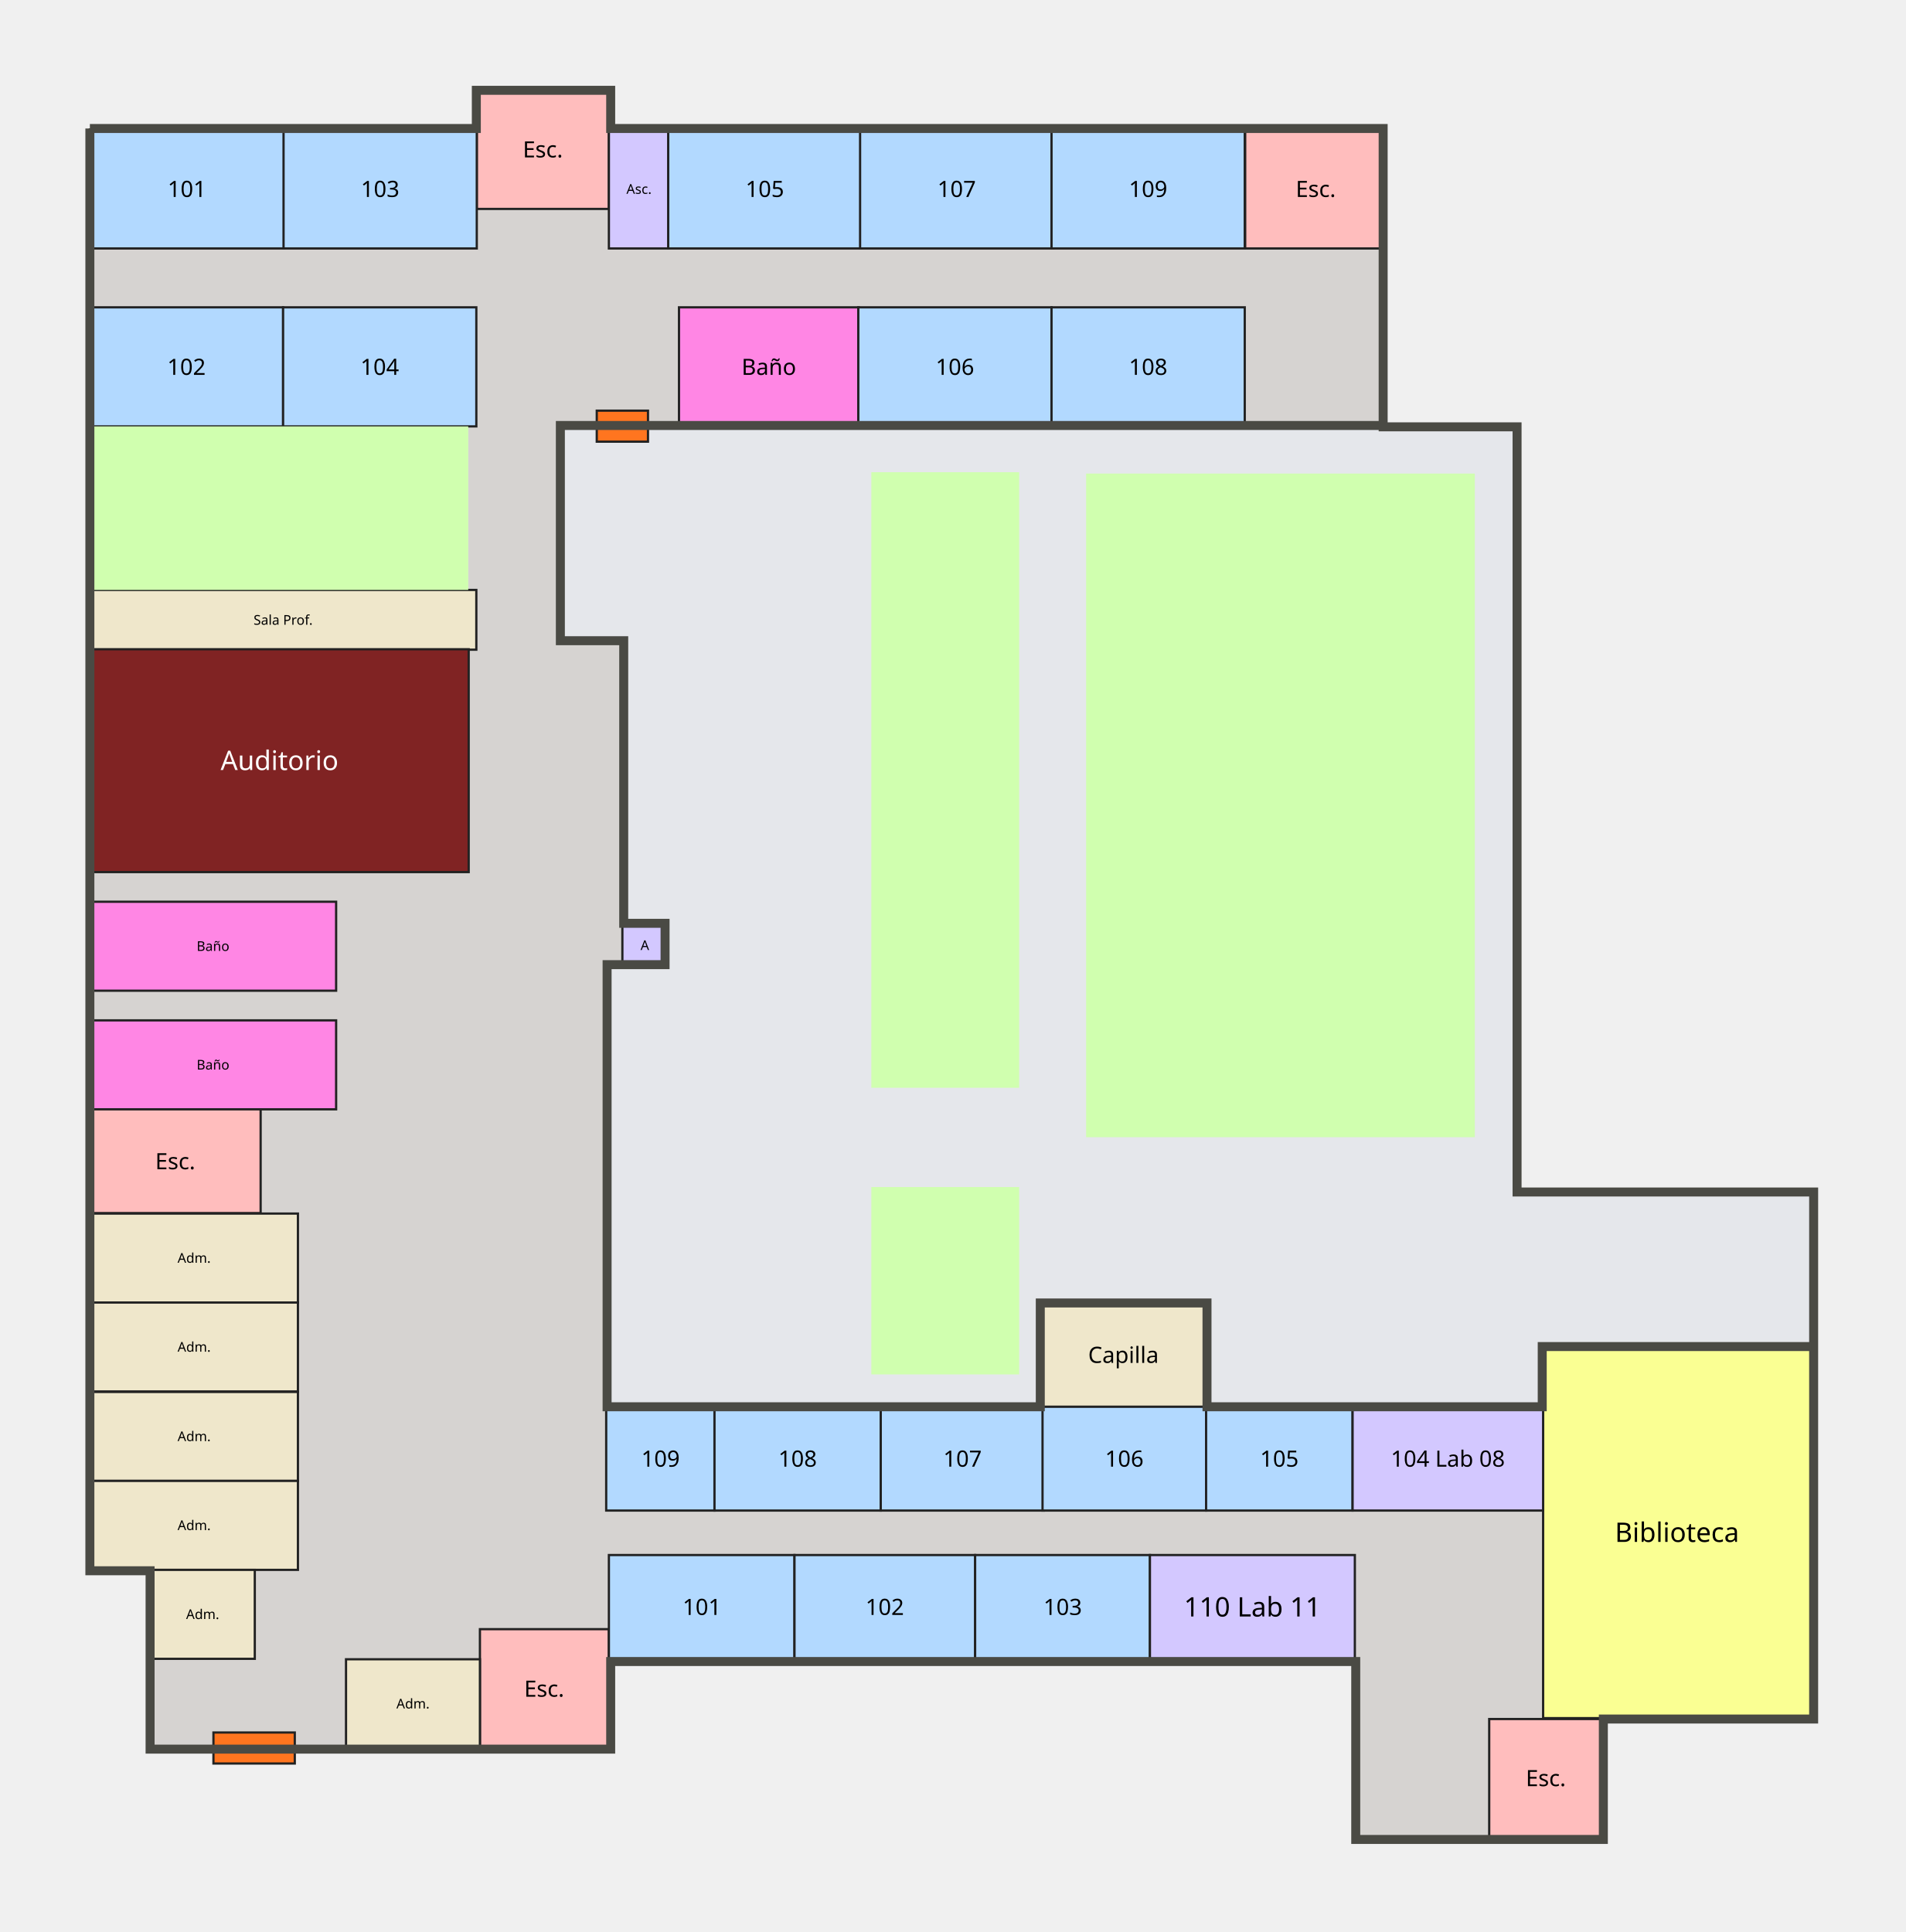
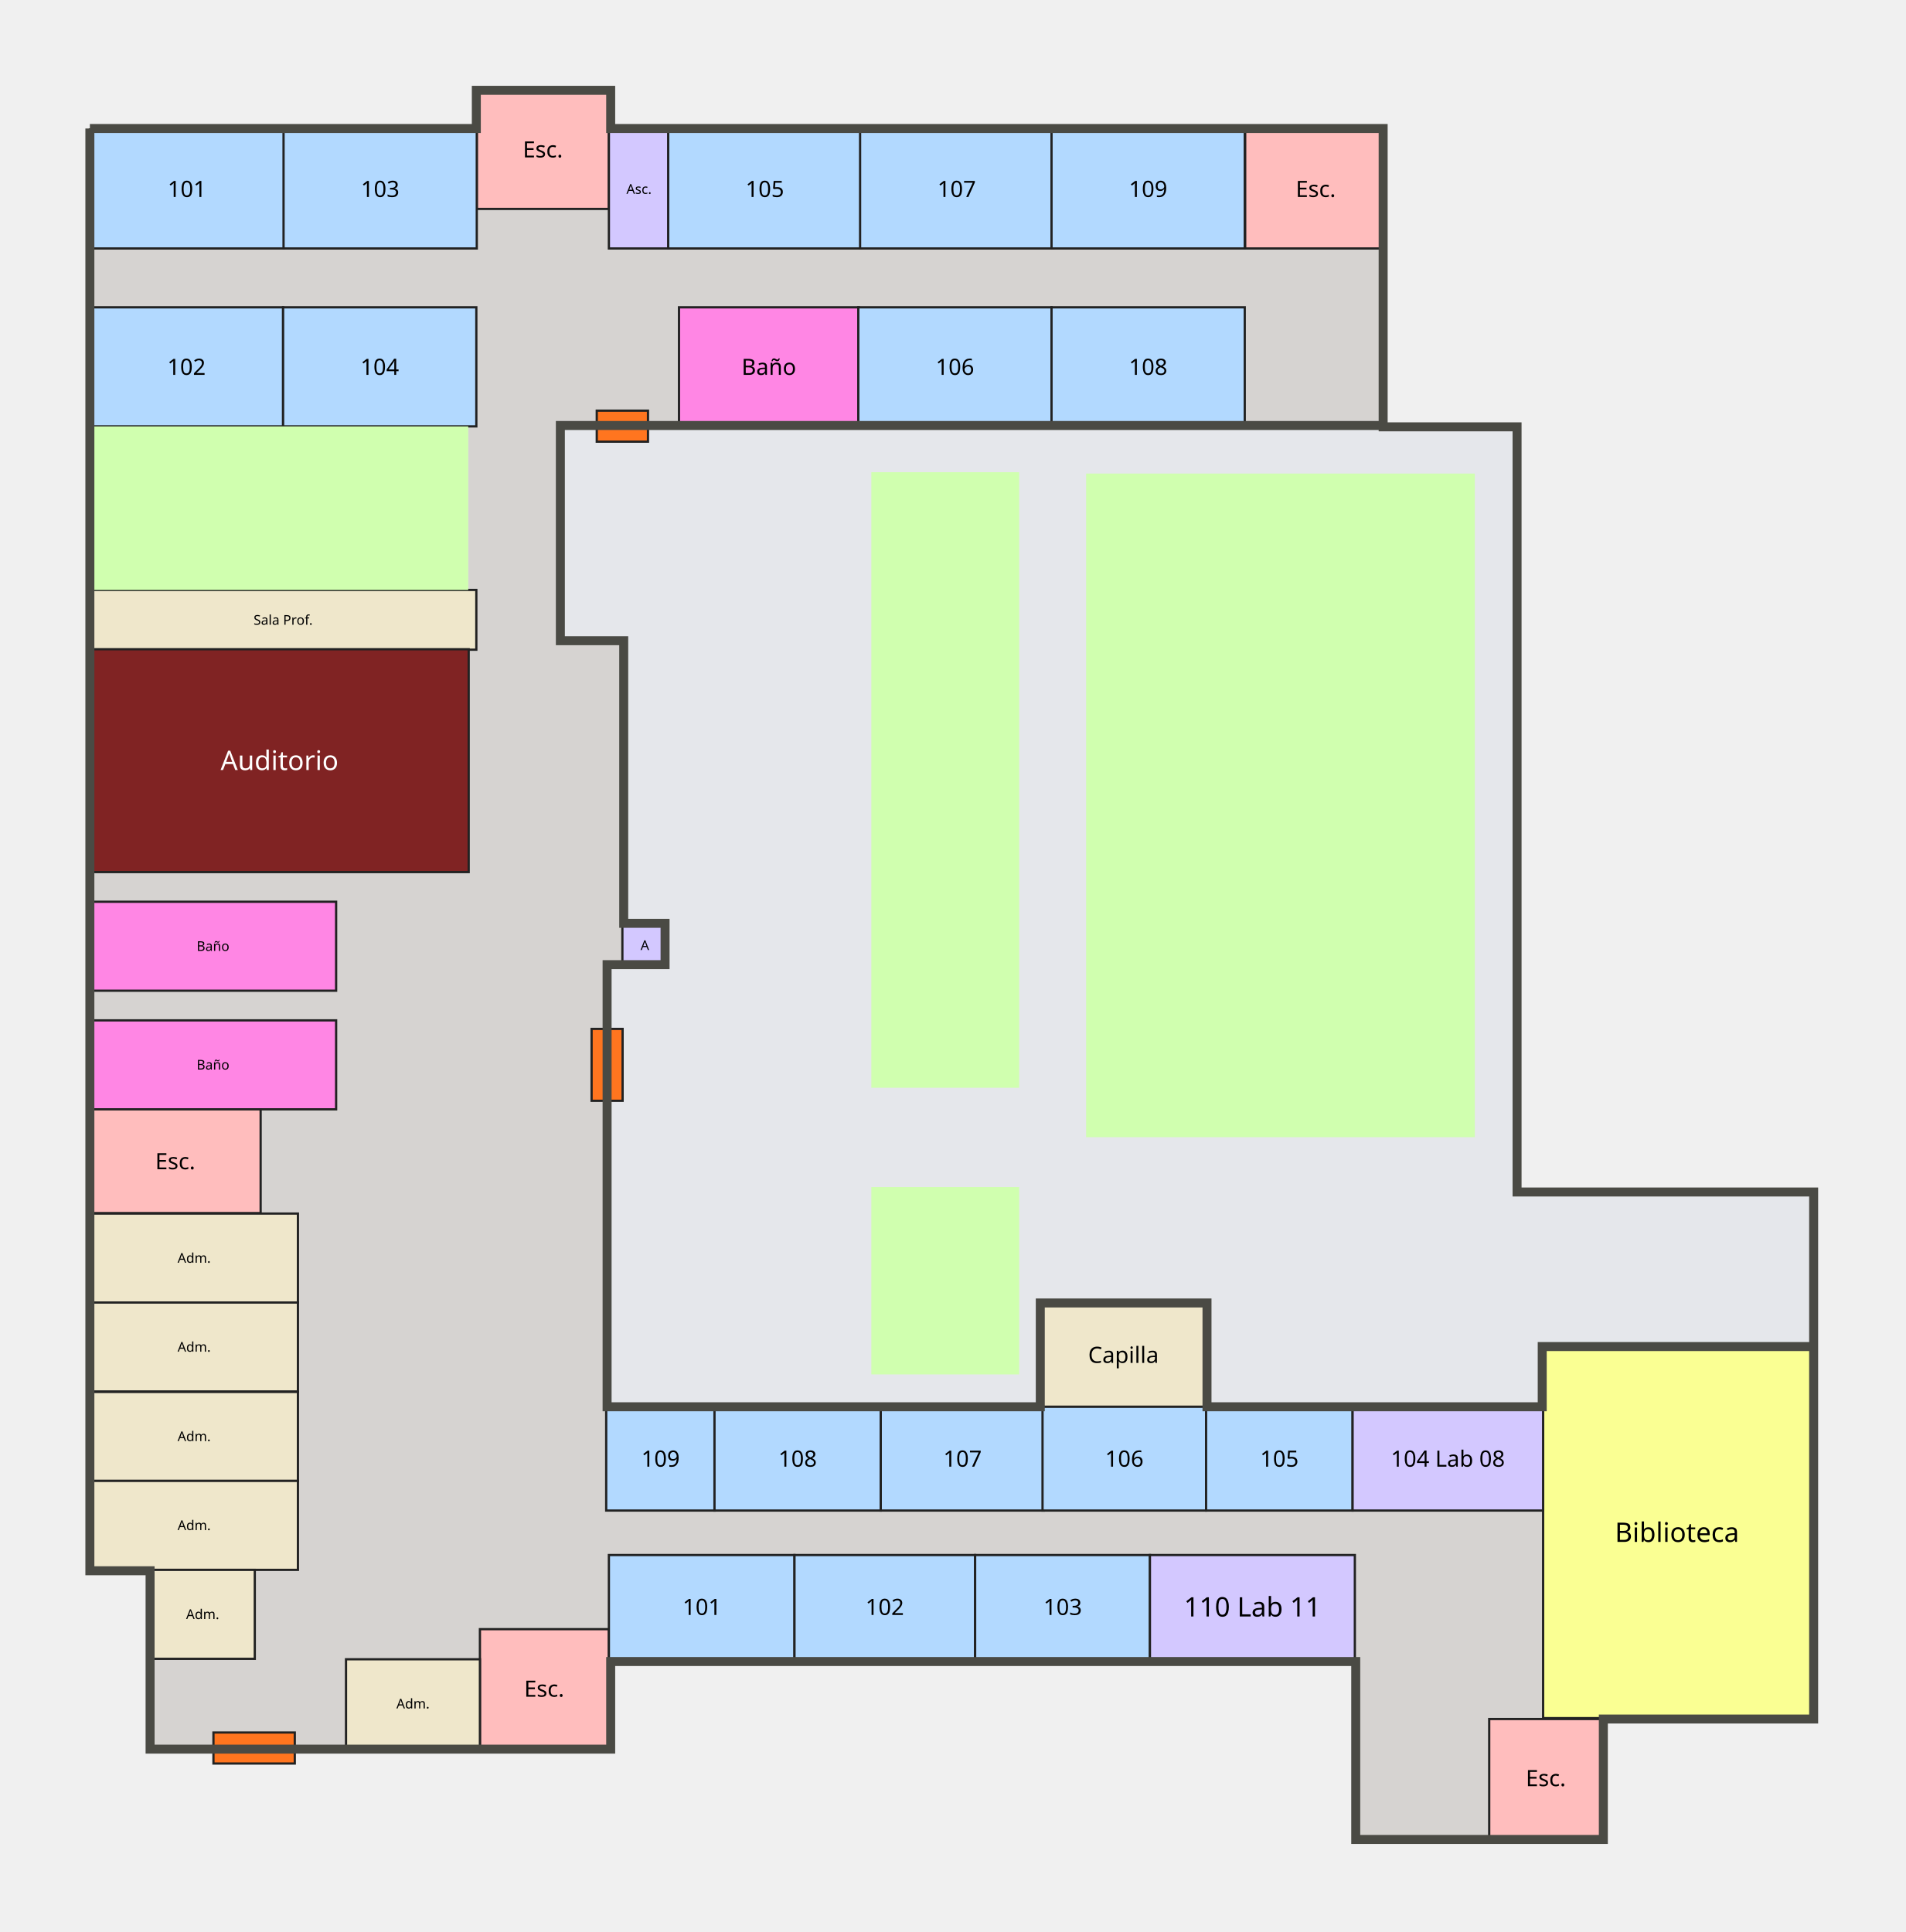
<svg xmlns="http://www.w3.org/2000/svg" viewBox="-20 -20 424 430" width="1272" height="1290">
  <g id="figuras">
    <path fill="#e5e7eb" fill-rule="evenodd" data-codigo="losa-1" d="M 0 8.6 L 86 8.6 L 86 0.1 L 115.9 0.1 L 115.9 8.6 L 287.8 8.6 L 287.8 75 L 317.6 75 L 317.6 245.3 L 383.6 245.3 L 383.6 362.6 L 336.8 362.6 L 336.8 389.4 L 281.7 389.4 L 281.7 349.8 L 115.9 349.8 L 115.9 369.3 L 13.4 369.3 L 13.4 329.6 L 0 329.6 Z" />
    <path fill="#d6d3d1" fill-rule="evenodd" data-codigo="techo-1" d="M 0 8.6 L 86 8.6 L 86 0.1 L 115.9 0.1 L 115.9 8.6 L 287.8 8.6 L 287.8 74.7 L 104.7 74.7 L 104.7 122.6 L 118.8 122.6 L 118.8 185.5 L 128 185.5 L 128 194.7 L 115.1 194.7 L 115.1 293.1 L 211.5 293.1 L 211.5 270 L 248.6 270 L 248.6 293.1 L 323.2 293.1 L 323.2 279.7 L 383.6 279.7 L 383.6 362.6 L 336.8 362.6 L 336.8 389.4 L 281.7 389.4 L 281.7 349.8 L 115.9 349.8 L 115.9 369.3 L 13.4 369.3 L 13.4 329.6 L 0 329.6 L 0 111.3 L 84.2 111.3 L 84.2 74.9 L 0 74.9 Z" />
    <rect x="86.1" y="0" width="29.4" height="26.5" fill="#ffbdbd" stroke="#222" stroke-width="0.5" data-codigo="NUE-escalera-1" data-nombre="Escalera" />
    <rect x="115.5" y="8.8" width="13.3" height="26.5" fill="#d3c8ff" stroke="#222" stroke-width="0.5" data-codigo="NUE-ascensor-1" data-nombre="Ascensor" />
    <rect x="257.1" y="8.8" width="31.3" height="26.5" fill="#ffbdbd" stroke="#222" stroke-width="0.5" data-codigo="NUE-escalera-2" data-nombre="Escalera" />
    <rect x="131.1" y="48.4" width="40" height="26.5" fill="#ff86e4" stroke="#222" stroke-width="0.5" data-codigo="NUE-bano-1" data-nombre="Baño" />
    <rect x="0" y="111.3" width="86" height="13.3" fill="#efe7cb" stroke="#222" stroke-width="0.5" data-codigo="NUE-sala-profesores" data-nombre="Sala de profesores" />
    <rect x="0" y="180.7" width="54.8" height="19.8" fill="#ff86e4" stroke="#222" stroke-width="0.5" data-codigo="ANT-bano-1" data-nombre="Baño" />
    <rect x="0" y="207.1" width="54.8" height="19.8" fill="#ff86e4" stroke="#222" stroke-width="0.5" data-codigo="ANT-bano-2" data-nombre="Baño" />
    <rect x="0" y="226.9" width="38" height="23.1" fill="#ffbdbd" stroke="#222" stroke-width="0.5" data-codigo="ANT-escalera-1" data-nombre="Escalera" />
    <rect x="118.5" y="185.6" width="9.9" height="9.5" fill="#d3c8ff" stroke="#222" stroke-width="0.5" data-codigo="ANT-ascensor-1" data-nombre="Ascensor" />
    <rect x="0" y="250.1" width="46.3" height="19.8" fill="#efe7cb" stroke="#222" stroke-width="0.5" data-codigo="ANT-administrativo-1" data-nombre="Administrativo" />
    <rect x="0" y="269.9" width="46.3" height="19.8" fill="#efe7cb" stroke="#222" stroke-width="0.5" data-codigo="ANT-administrativo-2" data-nombre="Administrativo" />
    <rect x="0" y="289.8" width="46.3" height="19.8" fill="#efe7cb" stroke="#222" stroke-width="0.5" data-codigo="ANT-administrativo-3" data-nombre="Administrativo" />
    <rect x="0" y="309.6" width="46.3" height="19.8" fill="#efe7cb" stroke="#222" stroke-width="0.5" data-codigo="ANT-administrativo-4" data-nombre="Administrativo" />
    <rect x="86.8" y="342.6" width="28.7" height="26.5" fill="#ffbdbd" stroke="#222" stroke-width="0.5" data-codigo="ANT-escalera-2" data-nombre="Escalera" />
    <rect x="311.4" y="362.6" width="25.3" height="26.4" fill="#ffbdbd" stroke="#222" stroke-width="0.5" data-codigo="ANT-escalera-3" data-nombre="Escalera" />
    <rect x="0" y="8.8" width="43.2" height="26.5" fill="#b2d9ff" stroke="#222" stroke-width="0.5" data-codigo="NUE-101" data-nombre="Aula 101" />
    <rect x="43.1" y="8.8" width="43" height="26.5" fill="#b2d9ff" stroke="#222" stroke-width="0.5" data-codigo="NUE-103" data-nombre="Aula 103" />
    <rect x="128.7" y="8.8" width="43" height="26.5" fill="#b2d9ff" stroke="#222" stroke-width="0.5" data-codigo="NUE-105" data-nombre="Aula 105" />
    <rect x="171.4" y="8.8" width="43" height="26.5" fill="#b2d9ff" stroke="#222" stroke-width="0.5" data-codigo="NUE-107" data-nombre="Aula 107" />
    <rect x="214" y="8.8" width="43" height="26.5" fill="#b2d9ff" stroke="#222" stroke-width="0.5" data-codigo="NUE-109" data-nombre="Aula 109" />
    <rect x="0" y="48.4" width="43" height="26.5" fill="#b2d9ff" stroke="#222" stroke-width="0.5" data-codigo="NUE-102" data-nombre="Aula 102" />
    <rect x="43" y="48.4" width="43" height="26.5" fill="#b2d9ff" stroke="#222" stroke-width="0.5" data-codigo="NUE-104" data-nombre="Aula 104" />
    <rect x="171" y="48.4" width="43" height="26.5" fill="#b2d9ff" stroke="#222" stroke-width="0.5" data-codigo="NUE-106" data-nombre="Aula 106" />
    <rect x="214" y="48.4" width="43" height="26.5" fill="#b2d9ff" stroke="#222" stroke-width="0.5" data-codigo="NUE-108" data-nombre="Aula 108" />
    <rect x="0" y="74.9" width="84.2" height="36.4" fill="#d0ffaf" stroke="none" stroke-width="0.5" data-codigo="patio-1" data-nombre="Jardín" />
    <rect x="173.9" y="85.1" width="32.9" height="137" fill="#d0ffaf" stroke="none" stroke-width="0.5" data-codigo="patio-2" data-nombre="Patio" />
    <rect x="221.7" y="85.4" width="86.5" height="147.7" fill="#d0ffaf" stroke="none" stroke-width="0.5" data-codigo="patio-3" data-nombre="Patio" />
    <rect x="173.9" y="244.2" width="32.9" height="41.7" fill="#d0ffaf" stroke="none" stroke-width="0.5" data-codigo="patio-4" data-nombre="Patio" />
    <rect x="0" y="124.5" width="84.3" height="49.6" fill="#802323" stroke="#222" stroke-width="0.5" data-codigo="ANT-auditorio" data-nombre="Auditorio" />
    <rect x="13.5" y="329.4" width="23.2" height="19.8" fill="#efe7cb" stroke="#222" stroke-width="0.5" data-codigo="ANT-administrativo-5" data-nombre="Administrativo" />
    <rect x="57" y="349.3" width="29.8" height="19.8" fill="#efe7cb" stroke="#222" stroke-width="0.5" data-codigo="ANT-administrativo-6" data-nombre="Administrativo" />
    <rect x="211.5" y="270" width="36.9" height="23.1" fill="#efe7cb" stroke="#222" stroke-width="0.5" data-codigo="ANT-capilla" data-nombre="Capilla" />
    <rect x="323.4" y="279.7" width="59.5" height="82.7" fill="#faff93" stroke="#222" stroke-width="0.5" data-codigo="ANT-biblioteca" data-nombre="Biblioteca" />
    <rect x="27.5" y="365.6" width="18.1" height="6.9" fill="#ff751f" stroke="#222" stroke-width="0.5" data-codigo="entrada-1" data-nombre="Puerta" />
    <rect x="112.8" y="71.4" width="11.4" height="6.9" fill="#ff751f" stroke="#222" stroke-width="0.5" data-codigo="entrada-2" data-nombre="Puerta" />
+     <rect x="111.65" y="209" width="6.9" height="16" fill="#ff751f" stroke="#222" stroke-width="0.5" data-codigo="entrada-3" data-nombre="Puerta" />
    <rect x="114.9" y="293.1" width="24.1" height="23.1" fill="#b2d9ff" stroke="#222" stroke-width="0.5" data-codigo="ANT-109" data-nombre="Aula 109" />
    <rect x="139" y="293.1" width="37" height="23.1" fill="#b2d9ff" stroke="#222" stroke-width="0.5" data-codigo="ANT-108" data-nombre="Aula 108" />
    <rect x="176" y="293.1" width="36.3" height="23.1" fill="#b2d9ff" stroke="#222" stroke-width="0.5" data-codigo="ANT-107" data-nombre="Aula 107" />
    <rect x="212" y="293.1" width="36.4" height="23.1" fill="#b2d9ff" stroke="#222" stroke-width="0.5" data-codigo="ANT-106" data-nombre="Aula 106" />
    <rect x="248.4" y="293.1" width="32.6" height="23.1" fill="#b2d9ff" stroke="#222" stroke-width="0.5" data-codigo="ANT-105" data-nombre="Aula 105" />
    <rect x="281" y="293.1" width="42.4" height="23.1" fill="#d3c8ff" stroke="#222" stroke-width="0.5" data-codigo="ANT-104" data-nombre="Aula 104 - Laboratorio 08" />
    <rect x="115.5" y="326.1" width="41.3" height="23.1" fill="#b2d9ff" stroke="#222" stroke-width="0.5" data-codigo="ANT-101" data-nombre="Aula 101" />
    <rect x="156.8" y="326.1" width="40.2" height="23.1" fill="#b2d9ff" stroke="#222" stroke-width="0.5" data-codigo="ANT-102" data-nombre="Aula 102" />
    <rect x="197" y="326.1" width="38.9" height="23.1" fill="#b2d9ff" stroke="#222" stroke-width="0.5" data-codigo="ANT-103" data-nombre="Aula 103" />
    <rect x="235.9" y="326.1" width="45.6" height="23.1" fill="#d3c8ff" stroke="#222" stroke-width="0.5" data-codigo="ANT-110" data-nombre="Aula 110 - Laboratorio 11" />
  </g>
  <g id="muros">
    <path fill="none" stroke="#4a4a44" stroke-width="2" d="M 0 8.6 L 86 8.6 L 86 0.1 L 115.9 0.1 L 115.9 8.6 L 287.8 8.6 L 287.8 75 L 317.6 75 L 317.6 245.3 L 383.6 245.3 L 383.6 362.6 L 336.8 362.6 L 336.8 389.4 L 281.7 389.4 L 281.7 349.8 L 115.9 349.8 L 115.9 369.3 L 13.4 369.3 L 13.4 329.6 L 0 329.6 L 0 8.6" />
    <path fill="none" stroke="#4a4a44" stroke-width="2" d="M 383.6 279.7 L 323.2 279.7 L 323.2 293.1 L 248.6 293.1 L 248.6 270 L 211.5 270 L 211.5 293.1 L 115.1 293.1 L 115.1 194.7 L 128 194.7 L 128 185.5 L 118.8 185.5 L 118.8 122.6 L 104.7 122.6 L 104.7 74.7 L 287 74.7 L 257.2 74.7" />
  </g>
  <g id="rotulos" text-anchor="middle" dominant-baseline="middle" font-family="sans-serif">
    <text x="100.8" y="13.3" font-size="5" fill="#000">Esc.</text>
    <text x="122.2" y="22.1" font-size="3" fill="#000">Asc.</text>
    <text x="272.8" y="22.1" font-size="5" fill="#000">Esc.</text>
    <text x="151.1" y="61.7" font-size="5" fill="#000">Baño</text>
    <text x="43" y="118" font-size="3" fill="#000">Sala Prof.</text>
    <text x="27.4" y="190.6" font-size="3" fill="#000">Baño</text>
    <text x="27.4" y="217" font-size="3" fill="#000">Baño</text>
    <text x="19" y="238.5" font-size="5" fill="#000">Esc.</text>
    <text x="123.5" y="190.4" font-size="3" fill="#000">A</text>
    <text x="23.2" y="260" font-size="3" fill="#000">Adm.</text>
    <text x="23.2" y="279.8" font-size="3" fill="#000">Adm.</text>
    <text x="23.2" y="299.7" font-size="3" fill="#000">Adm.</text>
    <text x="23.2" y="319.5" font-size="3" fill="#000">Adm.</text>
    <text x="101.1" y="355.9" font-size="5" fill="#000">Esc.</text>
    <text x="324" y="375.8" font-size="5" fill="#000">Esc.</text>
    <text x="21.6" y="22.1" font-size="5" fill="#000">101</text>
    <text x="64.6" y="22.1" font-size="5" fill="#000">103</text>
    <text x="150.2" y="22.1" font-size="5" fill="#000">105</text>
    <text x="192.9" y="22.1" font-size="5" fill="#000">107</text>
    <text x="235.5" y="22.1" font-size="5" fill="#000">109</text>
    <text x="21.5" y="61.7" font-size="5" fill="#000">102</text>
    <text x="64.5" y="61.7" font-size="5" fill="#000">104</text>
    <text x="192.5" y="61.7" font-size="5" fill="#000">106</text>
    <text x="235.5" y="61.7" font-size="5" fill="#000">108</text>
    <text x="42.2" y="149.3" font-size="6" fill="#fff">Auditorio</text>
    <text x="25.1" y="339.3" font-size="3" fill="#000">Adm.</text>
    <text x="71.9" y="359.2" font-size="3" fill="#000">Adm.</text>
    <text x="230" y="281.6" font-size="5" fill="#000">Capilla</text>
    <text x="353.2" y="321.1" font-size="6" fill="#000">Biblioteca</text>
    <text x="127" y="304.7" font-size="5" fill="#000">109</text>
    <text x="157.5" y="304.7" font-size="5" fill="#000">108</text>
    <text x="194.2" y="304.7" font-size="5" fill="#000">107</text>
    <text x="230.2" y="304.7" font-size="5" fill="#000">106</text>
    <text x="264.7" y="304.7" font-size="5" fill="#000">105</text>
    <text x="302.2" y="304.7" font-size="5" fill="#000">104 Lab 08</text>
    <text x="136.2" y="337.7" font-size="5" fill="#000">101</text>
    <text x="176.9" y="337.7" font-size="5" fill="#000">102</text>
    <text x="216.5" y="337.7" font-size="5" fill="#000">103</text>
    <text x="258.7" y="337.7" font-size="6" fill="#000">110 Lab 11</text>
  </g>
</svg>
